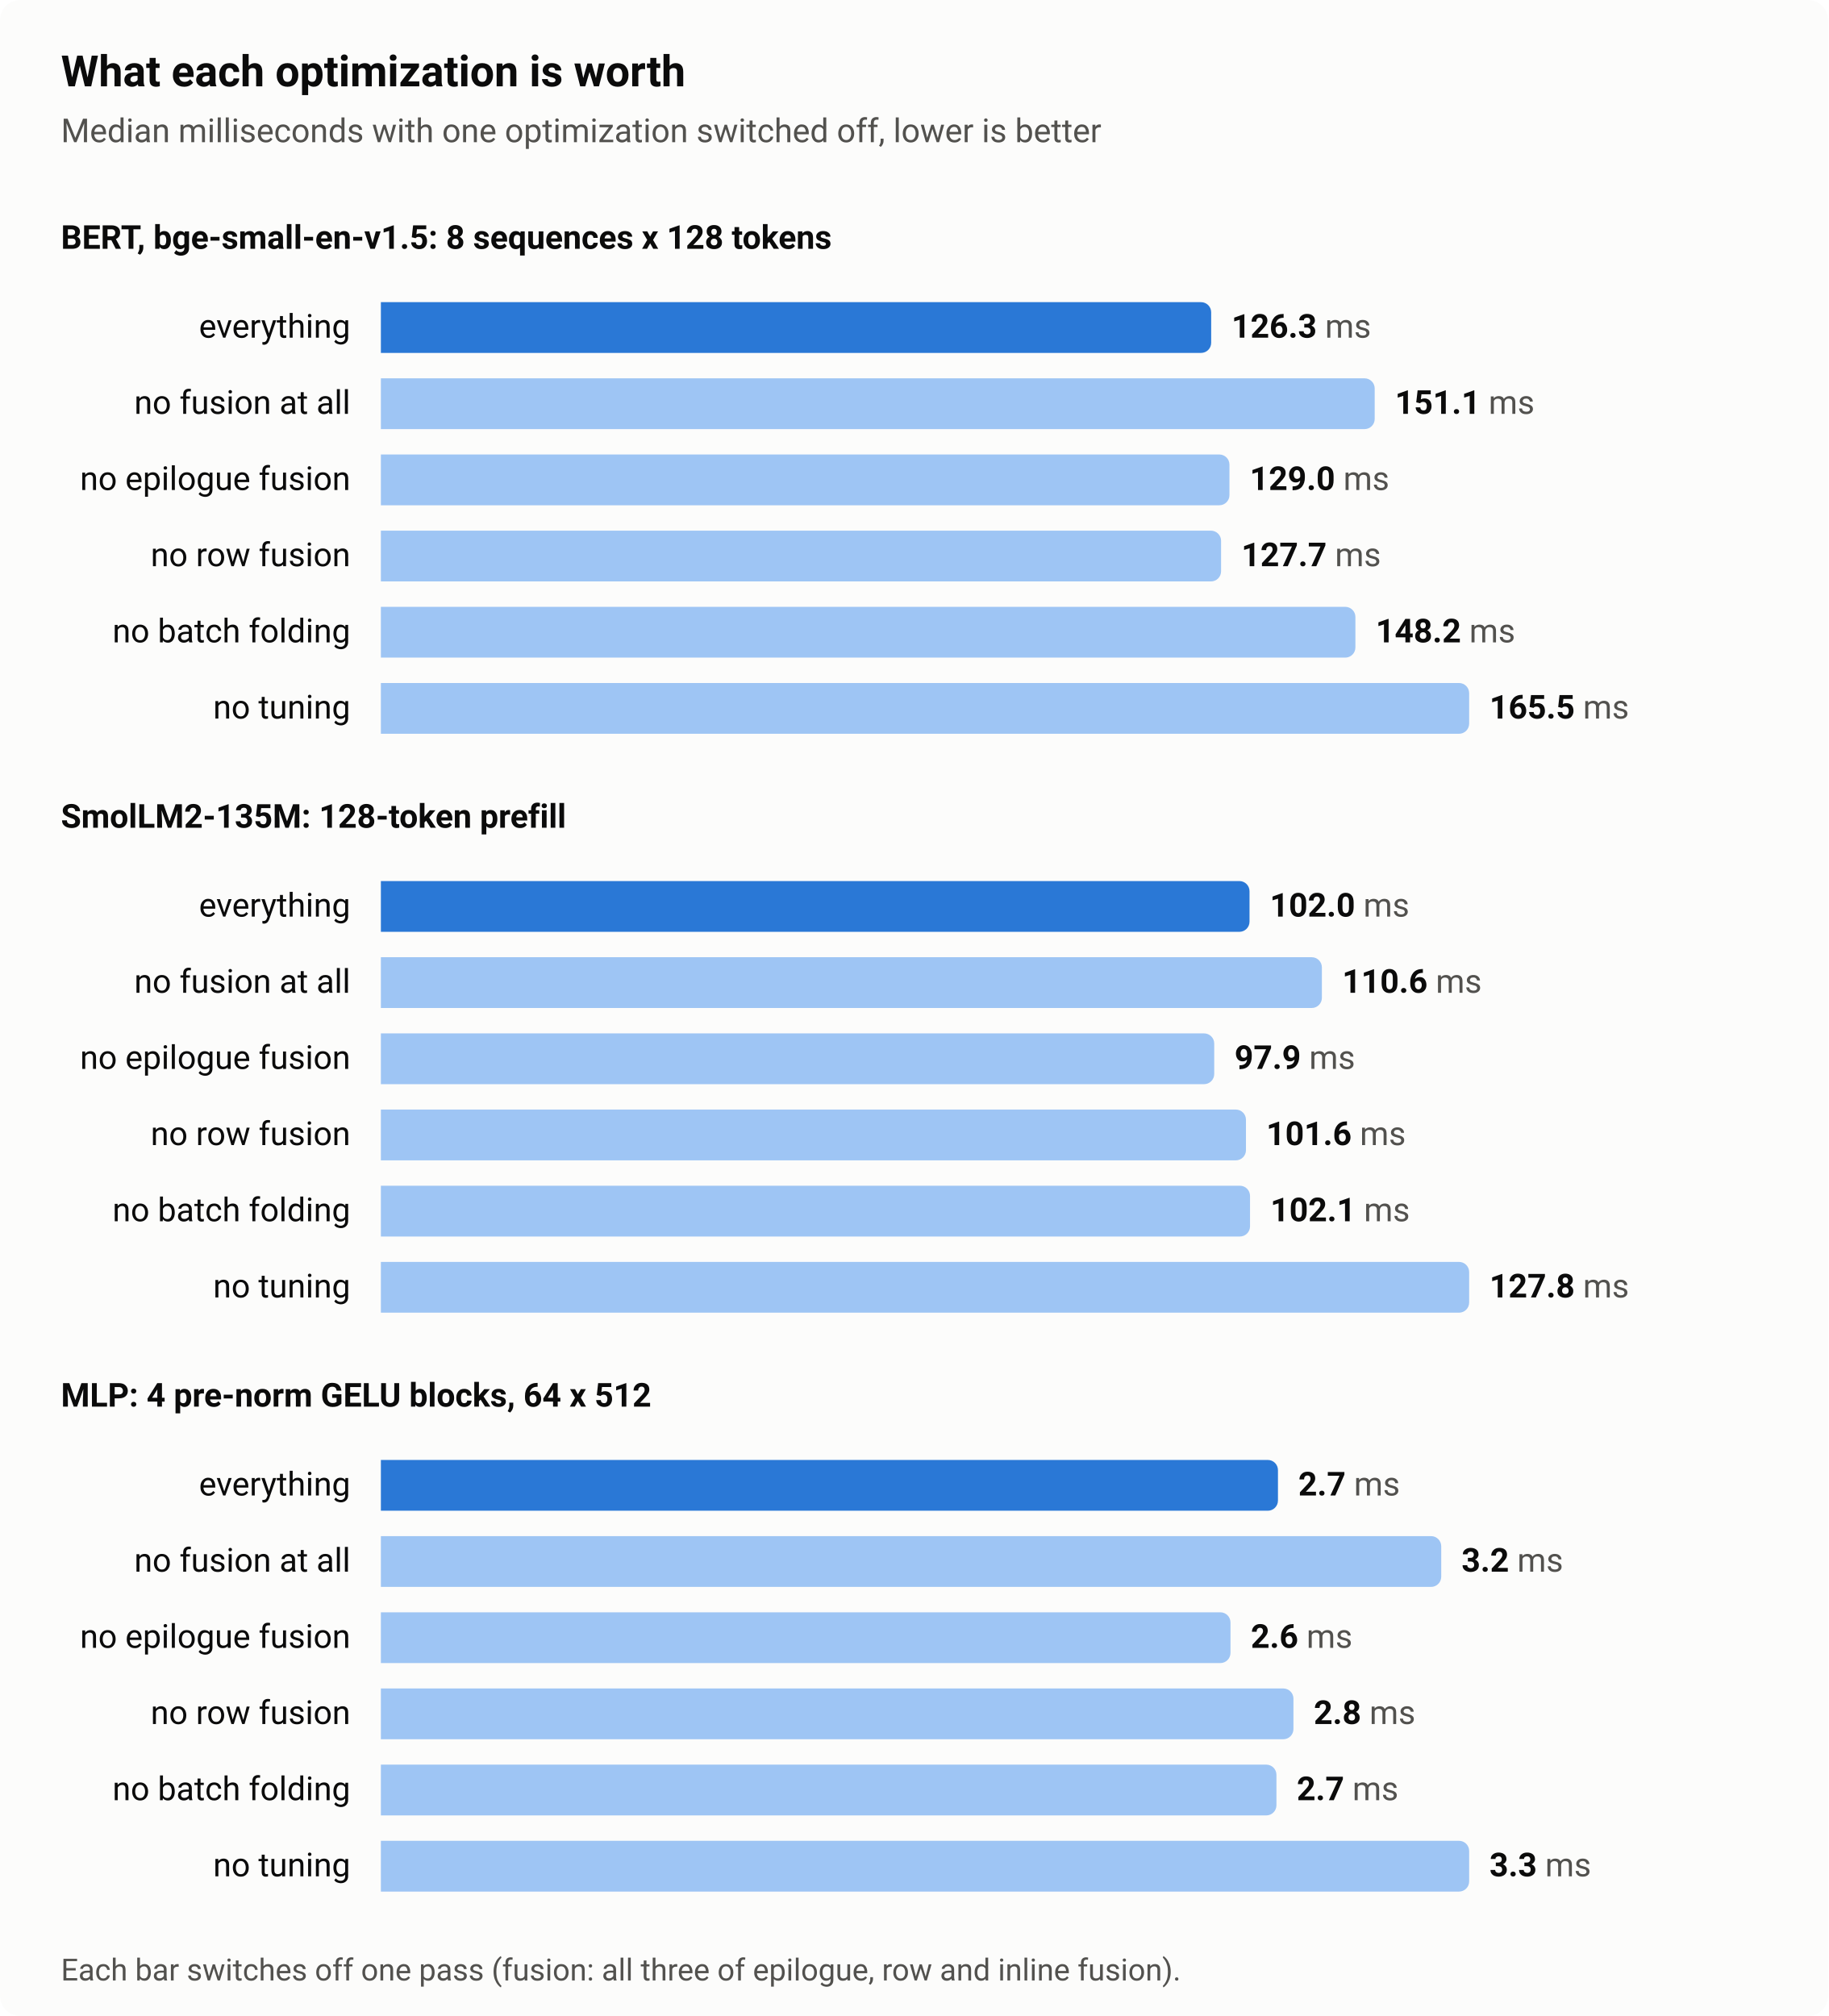
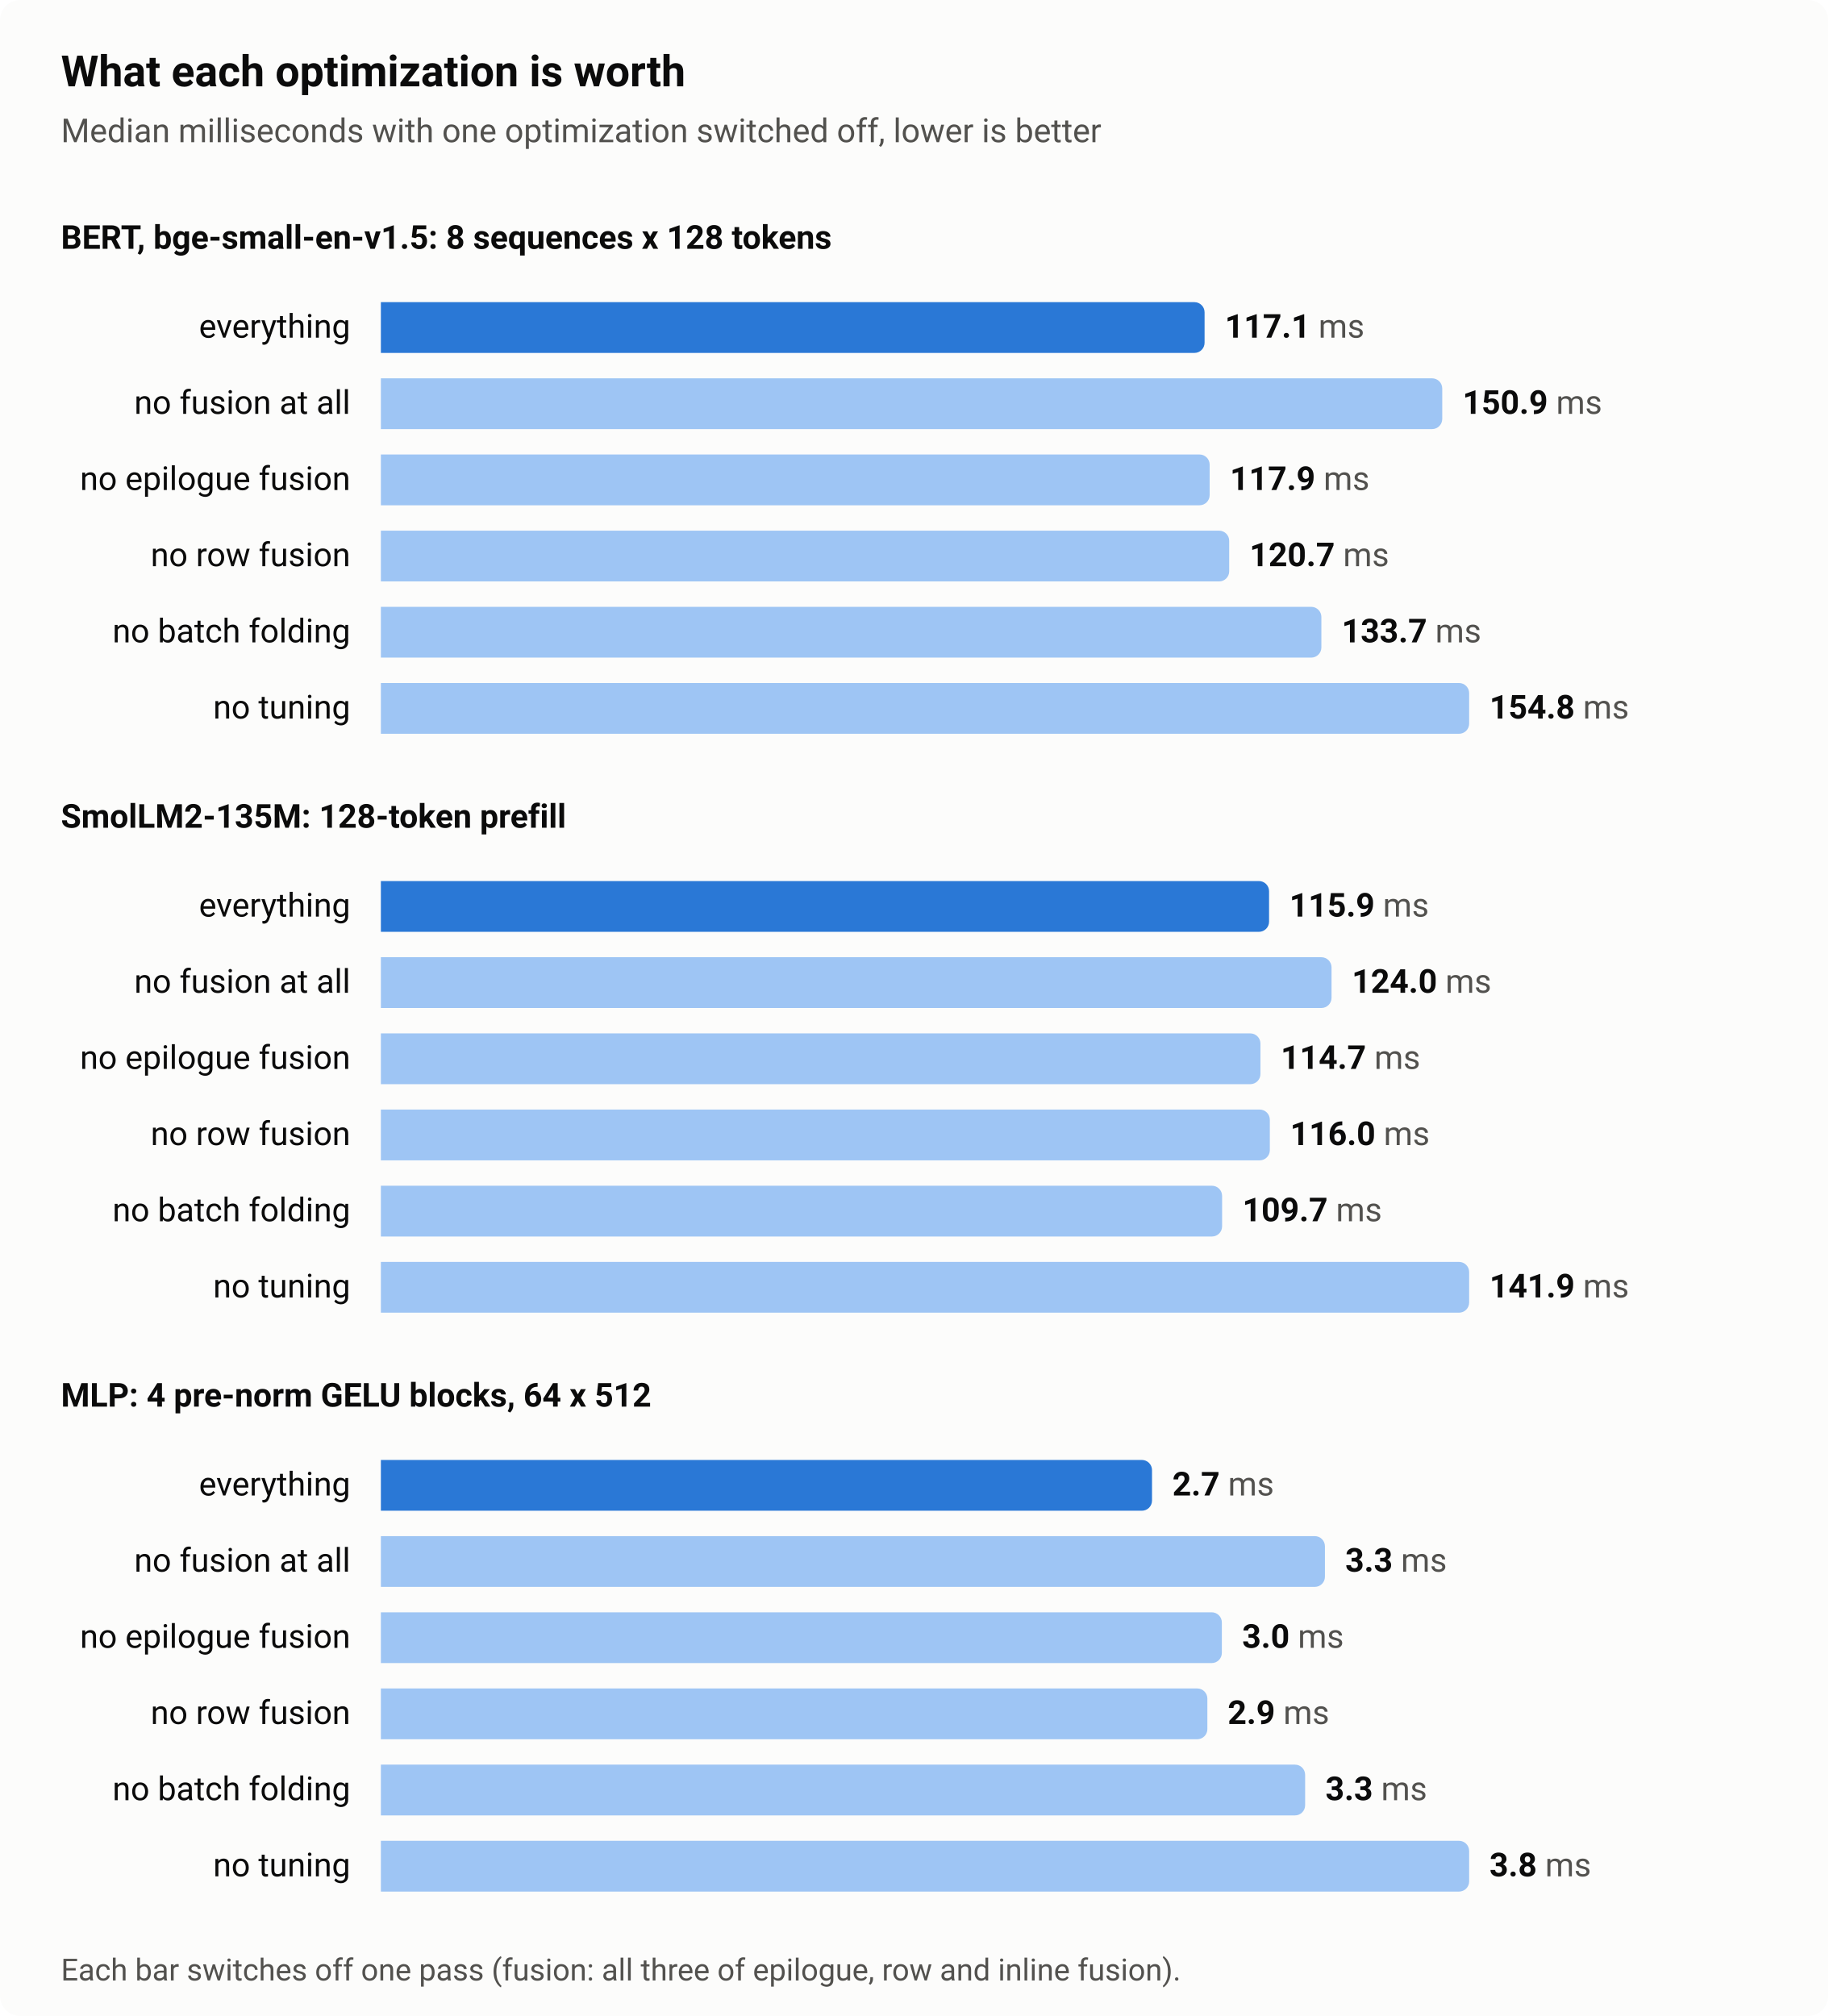
<svg xmlns="http://www.w3.org/2000/svg" width="720" height="794" viewBox="0 0 720 794" font-family="system-ui, -apple-system, 'Segoe UI', Roboto, sans-serif" role="img" aria-label="What each optimization is worth">
  <rect width="720" height="794" rx="8" fill="#fcfcfb" />
  <text x="24" y="34" font-size="17" font-weight="600" fill="#0b0b0b">What each optimization is worth</text>
  <text x="24" y="56" font-size="13" fill="#52514e">Median milliseconds with one optimization switched off, lower is better</text>
  <text x="24" y="98" font-size="13" font-weight="600" fill="#0b0b0b">BERT, bge-small-en-v1.5: 8 sequences x 128 tokens</text>
-   <path d="M150,119.0 h323.0 a4,4 0 0 1 4,4 v12 a4,4 0 0 1 -4,4 h-323.0 z" fill="#2a78d6" />
+   <path d="M150,119.0 h320.4 a4,4 0 0 1 4,4 v12 a4,4 0 0 1 -4,4 h-320.4 z" fill="#2a78d6" />
  <text x="138" y="133.0" font-size="13" fill="#0b0b0b" text-anchor="end">everything</text>
-   <text x="485.0" y="133.0" font-size="13" font-weight="600" fill="#0b0b0b">126.3 <tspan font-weight="400" fill="#52514e">ms</tspan>
+   <text x="482.4" y="133.0" font-size="13" font-weight="600" fill="#0b0b0b">117.1 <tspan font-weight="400" fill="#52514e">ms</tspan>
  </text>
-   <path d="M150,149.0 h387.4 a4,4 0 0 1 4,4 v12 a4,4 0 0 1 -4,4 h-387.4 z" fill="#9ec5f4" />
+   <path d="M150,149.0 h414.0 a4,4 0 0 1 4,4 v12 a4,4 0 0 1 -4,4 h-414.0 z" fill="#9ec5f4" />
  <text x="138" y="163.0" font-size="13" fill="#0b0b0b" text-anchor="end">no fusion at all</text>
-   <text x="549.4" y="163.0" font-size="13" font-weight="600" fill="#0b0b0b">151.1 <tspan font-weight="400" fill="#52514e">ms</tspan>
+   <text x="576.0" y="163.0" font-size="13" font-weight="600" fill="#0b0b0b">150.9 <tspan font-weight="400" fill="#52514e">ms</tspan>
  </text>
-   <path d="M150,179.0 h330.2 a4,4 0 0 1 4,4 v12 a4,4 0 0 1 -4,4 h-330.2 z" fill="#9ec5f4" />
+   <path d="M150,179.0 h322.4 a4,4 0 0 1 4,4 v12 a4,4 0 0 1 -4,4 h-322.4 z" fill="#9ec5f4" />
  <text x="138" y="193.0" font-size="13" fill="#0b0b0b" text-anchor="end">no epilogue fusion</text>
-   <text x="492.2" y="193.0" font-size="13" font-weight="600" fill="#0b0b0b">129.0 <tspan font-weight="400" fill="#52514e">ms</tspan>
+   <text x="484.4" y="193.0" font-size="13" font-weight="600" fill="#0b0b0b">117.9 <tspan font-weight="400" fill="#52514e">ms</tspan>
  </text>
-   <path d="M150,209.0 h326.9 a4,4 0 0 1 4,4 v12 a4,4 0 0 1 -4,4 h-326.9 z" fill="#9ec5f4" />
+   <path d="M150,209.0 h330.1 a4,4 0 0 1 4,4 v12 a4,4 0 0 1 -4,4 h-330.1 z" fill="#9ec5f4" />
  <text x="138" y="223.0" font-size="13" fill="#0b0b0b" text-anchor="end">no row fusion</text>
-   <text x="488.9" y="223.0" font-size="13" font-weight="600" fill="#0b0b0b">127.7 <tspan font-weight="400" fill="#52514e">ms</tspan>
+   <text x="492.1" y="223.0" font-size="13" font-weight="600" fill="#0b0b0b">120.7 <tspan font-weight="400" fill="#52514e">ms</tspan>
  </text>
-   <path d="M150,239.0 h379.8 a4,4 0 0 1 4,4 v12 a4,4 0 0 1 -4,4 h-379.8 z" fill="#9ec5f4" />
+   <path d="M150,239.0 h366.4 a4,4 0 0 1 4,4 v12 a4,4 0 0 1 -4,4 h-366.4 z" fill="#9ec5f4" />
  <text x="138" y="253.0" font-size="13" fill="#0b0b0b" text-anchor="end">no batch folding</text>
-   <text x="541.8" y="253.0" font-size="13" font-weight="600" fill="#0b0b0b">148.2 <tspan font-weight="400" fill="#52514e">ms</tspan>
+   <text x="528.4" y="253.0" font-size="13" font-weight="600" fill="#0b0b0b">133.7 <tspan font-weight="400" fill="#52514e">ms</tspan>
  </text>
  <path d="M150,269.0 h424.6 a4,4 0 0 1 4,4 v12 a4,4 0 0 1 -4,4 h-424.6 z" fill="#9ec5f4" />
  <text x="138" y="283.0" font-size="13" fill="#0b0b0b" text-anchor="end">no tuning</text>
-   <text x="586.6" y="283.0" font-size="13" font-weight="600" fill="#0b0b0b">165.5 <tspan font-weight="400" fill="#52514e">ms</tspan>
+   <text x="586.6" y="283.0" font-size="13" font-weight="600" fill="#0b0b0b">154.8 <tspan font-weight="400" fill="#52514e">ms</tspan>
  </text>
  <text x="24" y="326" font-size="13" font-weight="600" fill="#0b0b0b">SmolLM2-135M: 128-token prefill</text>
-   <path d="M150,347.0 h338.1 a4,4 0 0 1 4,4 v12 a4,4 0 0 1 -4,4 h-338.1 z" fill="#2a78d6" />
+   <path d="M150,347.0 h345.8 a4,4 0 0 1 4,4 v12 a4,4 0 0 1 -4,4 h-345.8 z" fill="#2a78d6" />
  <text x="138" y="361.0" font-size="13" fill="#0b0b0b" text-anchor="end">everything</text>
-   <text x="500.1" y="361.0" font-size="13" font-weight="600" fill="#0b0b0b">102.0 <tspan font-weight="400" fill="#52514e">ms</tspan>
+   <text x="507.8" y="361.0" font-size="13" font-weight="600" fill="#0b0b0b">115.9 <tspan font-weight="400" fill="#52514e">ms</tspan>
  </text>
-   <path d="M150,377.0 h366.6 a4,4 0 0 1 4,4 v12 a4,4 0 0 1 -4,4 h-366.6 z" fill="#9ec5f4" />
+   <path d="M150,377.0 h370.4 a4,4 0 0 1 4,4 v12 a4,4 0 0 1 -4,4 h-370.4 z" fill="#9ec5f4" />
  <text x="138" y="391.0" font-size="13" fill="#0b0b0b" text-anchor="end">no fusion at all</text>
-   <text x="528.6" y="391.0" font-size="13" font-weight="600" fill="#0b0b0b">110.6 <tspan font-weight="400" fill="#52514e">ms</tspan>
+   <text x="532.4" y="391.0" font-size="13" font-weight="600" fill="#0b0b0b">124.0 <tspan font-weight="400" fill="#52514e">ms</tspan>
  </text>
-   <path d="M150,407.0 h324.2 a4,4 0 0 1 4,4 v12 a4,4 0 0 1 -4,4 h-324.2 z" fill="#9ec5f4" />
+   <path d="M150,407.0 h342.4 a4,4 0 0 1 4,4 v12 a4,4 0 0 1 -4,4 h-342.4 z" fill="#9ec5f4" />
  <text x="138" y="421.0" font-size="13" fill="#0b0b0b" text-anchor="end">no epilogue fusion</text>
-   <text x="486.2" y="421.0" font-size="13" font-weight="600" fill="#0b0b0b">97.9 <tspan font-weight="400" fill="#52514e">ms</tspan>
+   <text x="504.4" y="421.0" font-size="13" font-weight="600" fill="#0b0b0b">114.7 <tspan font-weight="400" fill="#52514e">ms</tspan>
  </text>
-   <path d="M150,437.0 h336.7 a4,4 0 0 1 4,4 v12 a4,4 0 0 1 -4,4 h-336.7 z" fill="#9ec5f4" />
+   <path d="M150,437.0 h346.1 a4,4 0 0 1 4,4 v12 a4,4 0 0 1 -4,4 h-346.1 z" fill="#9ec5f4" />
  <text x="138" y="451.0" font-size="13" fill="#0b0b0b" text-anchor="end">no row fusion</text>
-   <text x="498.7" y="451.0" font-size="13" font-weight="600" fill="#0b0b0b">101.6 <tspan font-weight="400" fill="#52514e">ms</tspan>
+   <text x="508.1" y="451.0" font-size="13" font-weight="600" fill="#0b0b0b">116.0 <tspan font-weight="400" fill="#52514e">ms</tspan>
  </text>
-   <path d="M150,467.0 h338.3 a4,4 0 0 1 4,4 v12 a4,4 0 0 1 -4,4 h-338.3 z" fill="#9ec5f4" />
+   <path d="M150,467.0 h327.3 a4,4 0 0 1 4,4 v12 a4,4 0 0 1 -4,4 h-327.3 z" fill="#9ec5f4" />
  <text x="138" y="481.0" font-size="13" fill="#0b0b0b" text-anchor="end">no batch folding</text>
-   <text x="500.3" y="481.0" font-size="13" font-weight="600" fill="#0b0b0b">102.1 <tspan font-weight="400" fill="#52514e">ms</tspan>
+   <text x="489.3" y="481.0" font-size="13" font-weight="600" fill="#0b0b0b">109.7 <tspan font-weight="400" fill="#52514e">ms</tspan>
  </text>
  <path d="M150,497.0 h424.6 a4,4 0 0 1 4,4 v12 a4,4 0 0 1 -4,4 h-424.6 z" fill="#9ec5f4" />
  <text x="138" y="511.0" font-size="13" fill="#0b0b0b" text-anchor="end">no tuning</text>
-   <text x="586.6" y="511.0" font-size="13" font-weight="600" fill="#0b0b0b">127.8 <tspan font-weight="400" fill="#52514e">ms</tspan>
+   <text x="586.6" y="511.0" font-size="13" font-weight="600" fill="#0b0b0b">141.9 <tspan font-weight="400" fill="#52514e">ms</tspan>
  </text>
  <text x="24" y="554" font-size="13" font-weight="600" fill="#0b0b0b">MLP: 4 pre-norm GELU blocks, 64 x 512</text>
-   <path d="M150,575.0 h349.3 a4,4 0 0 1 4,4 v12 a4,4 0 0 1 -4,4 h-349.3 z" fill="#2a78d6" />
+   <path d="M150,575.0 h299.7 a4,4 0 0 1 4,4 v12 a4,4 0 0 1 -4,4 h-299.7 z" fill="#2a78d6" />
  <text x="138" y="589.0" font-size="13" fill="#0b0b0b" text-anchor="end">everything</text>
-   <text x="511.3" y="589.0" font-size="13" font-weight="600" fill="#0b0b0b">2.7 <tspan font-weight="400" fill="#52514e">ms</tspan>
+   <text x="461.7" y="589.0" font-size="13" font-weight="600" fill="#0b0b0b">2.7 <tspan font-weight="400" fill="#52514e">ms</tspan>
  </text>
-   <path d="M150,605.0 h413.6 a4,4 0 0 1 4,4 v12 a4,4 0 0 1 -4,4 h-413.6 z" fill="#9ec5f4" />
+   <path d="M150,605.0 h367.8 a4,4 0 0 1 4,4 v12 a4,4 0 0 1 -4,4 h-367.8 z" fill="#9ec5f4" />
  <text x="138" y="619.0" font-size="13" fill="#0b0b0b" text-anchor="end">no fusion at all</text>
-   <text x="575.6" y="619.0" font-size="13" font-weight="600" fill="#0b0b0b">3.2 <tspan font-weight="400" fill="#52514e">ms</tspan>
+   <text x="529.8" y="619.0" font-size="13" font-weight="600" fill="#0b0b0b">3.3 <tspan font-weight="400" fill="#52514e">ms</tspan>
  </text>
-   <path d="M150,635.0 h330.6 a4,4 0 0 1 4,4 v12 a4,4 0 0 1 -4,4 h-330.6 z" fill="#9ec5f4" />
+   <path d="M150,635.0 h327.2 a4,4 0 0 1 4,4 v12 a4,4 0 0 1 -4,4 h-327.2 z" fill="#9ec5f4" />
  <text x="138" y="649.0" font-size="13" fill="#0b0b0b" text-anchor="end">no epilogue fusion</text>
-   <text x="492.6" y="649.0" font-size="13" font-weight="600" fill="#0b0b0b">2.6 <tspan font-weight="400" fill="#52514e">ms</tspan>
+   <text x="489.2" y="649.0" font-size="13" font-weight="600" fill="#0b0b0b">3.0 <tspan font-weight="400" fill="#52514e">ms</tspan>
  </text>
-   <path d="M150,665.0 h355.4 a4,4 0 0 1 4,4 v12 a4,4 0 0 1 -4,4 h-355.4 z" fill="#9ec5f4" />
+   <path d="M150,665.0 h321.5 a4,4 0 0 1 4,4 v12 a4,4 0 0 1 -4,4 h-321.5 z" fill="#9ec5f4" />
  <text x="138" y="679.0" font-size="13" fill="#0b0b0b" text-anchor="end">no row fusion</text>
-   <text x="517.4" y="679.0" font-size="13" font-weight="600" fill="#0b0b0b">2.8 <tspan font-weight="400" fill="#52514e">ms</tspan>
+   <text x="483.5" y="679.0" font-size="13" font-weight="600" fill="#0b0b0b">2.9 <tspan font-weight="400" fill="#52514e">ms</tspan>
  </text>
-   <path d="M150,695.0 h348.7 a4,4 0 0 1 4,4 v12 a4,4 0 0 1 -4,4 h-348.7 z" fill="#9ec5f4" />
+   <path d="M150,695.0 h360.0 a4,4 0 0 1 4,4 v12 a4,4 0 0 1 -4,4 h-360.0 z" fill="#9ec5f4" />
  <text x="138" y="709.0" font-size="13" fill="#0b0b0b" text-anchor="end">no batch folding</text>
-   <text x="510.7" y="709.0" font-size="13" font-weight="600" fill="#0b0b0b">2.7 <tspan font-weight="400" fill="#52514e">ms</tspan>
+   <text x="522.0" y="709.0" font-size="13" font-weight="600" fill="#0b0b0b">3.3 <tspan font-weight="400" fill="#52514e">ms</tspan>
  </text>
  <path d="M150,725.0 h424.6 a4,4 0 0 1 4,4 v12 a4,4 0 0 1 -4,4 h-424.6 z" fill="#9ec5f4" />
  <text x="138" y="739.0" font-size="13" fill="#0b0b0b" text-anchor="end">no tuning</text>
-   <text x="586.6" y="739.0" font-size="13" font-weight="600" fill="#0b0b0b">3.3 <tspan font-weight="400" fill="#52514e">ms</tspan>
+   <text x="586.6" y="739.0" font-size="13" font-weight="600" fill="#0b0b0b">3.8 <tspan font-weight="400" fill="#52514e">ms</tspan>
  </text>
  <text x="24" y="780" font-size="12" fill="#52514e">Each bar switches off one pass (fusion: all three of epilogue, row and inline fusion).</text>
</svg>
